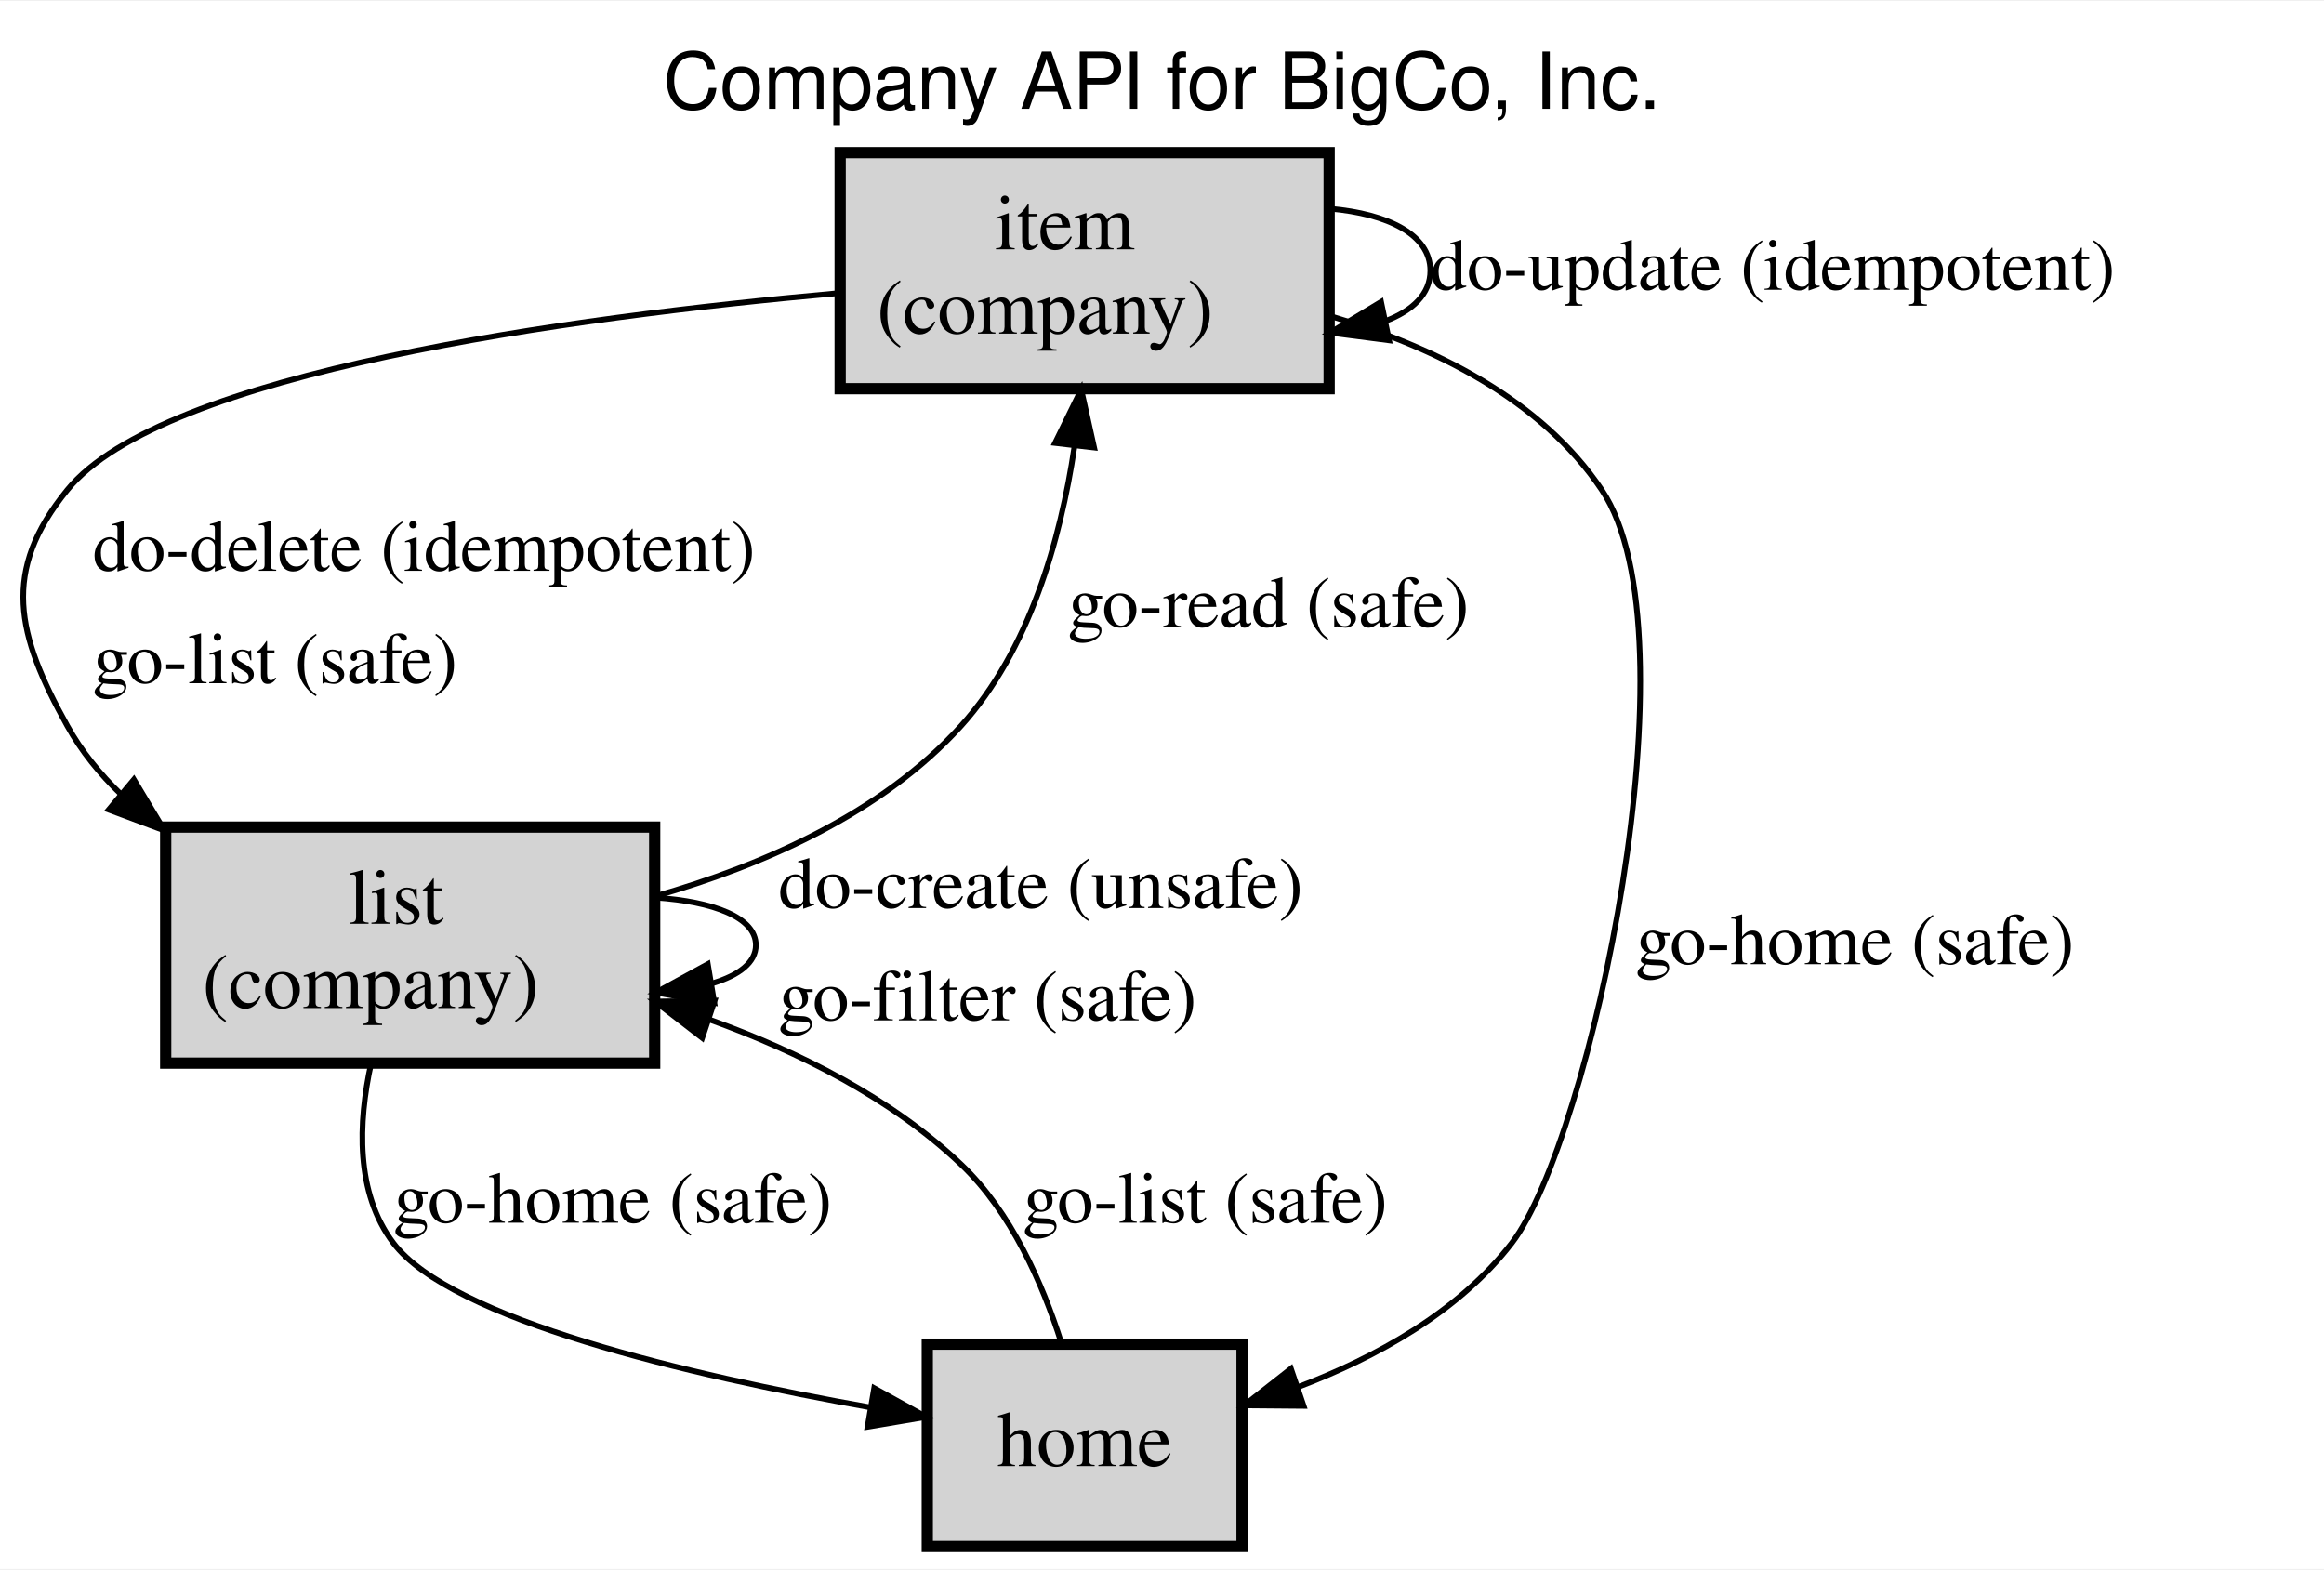
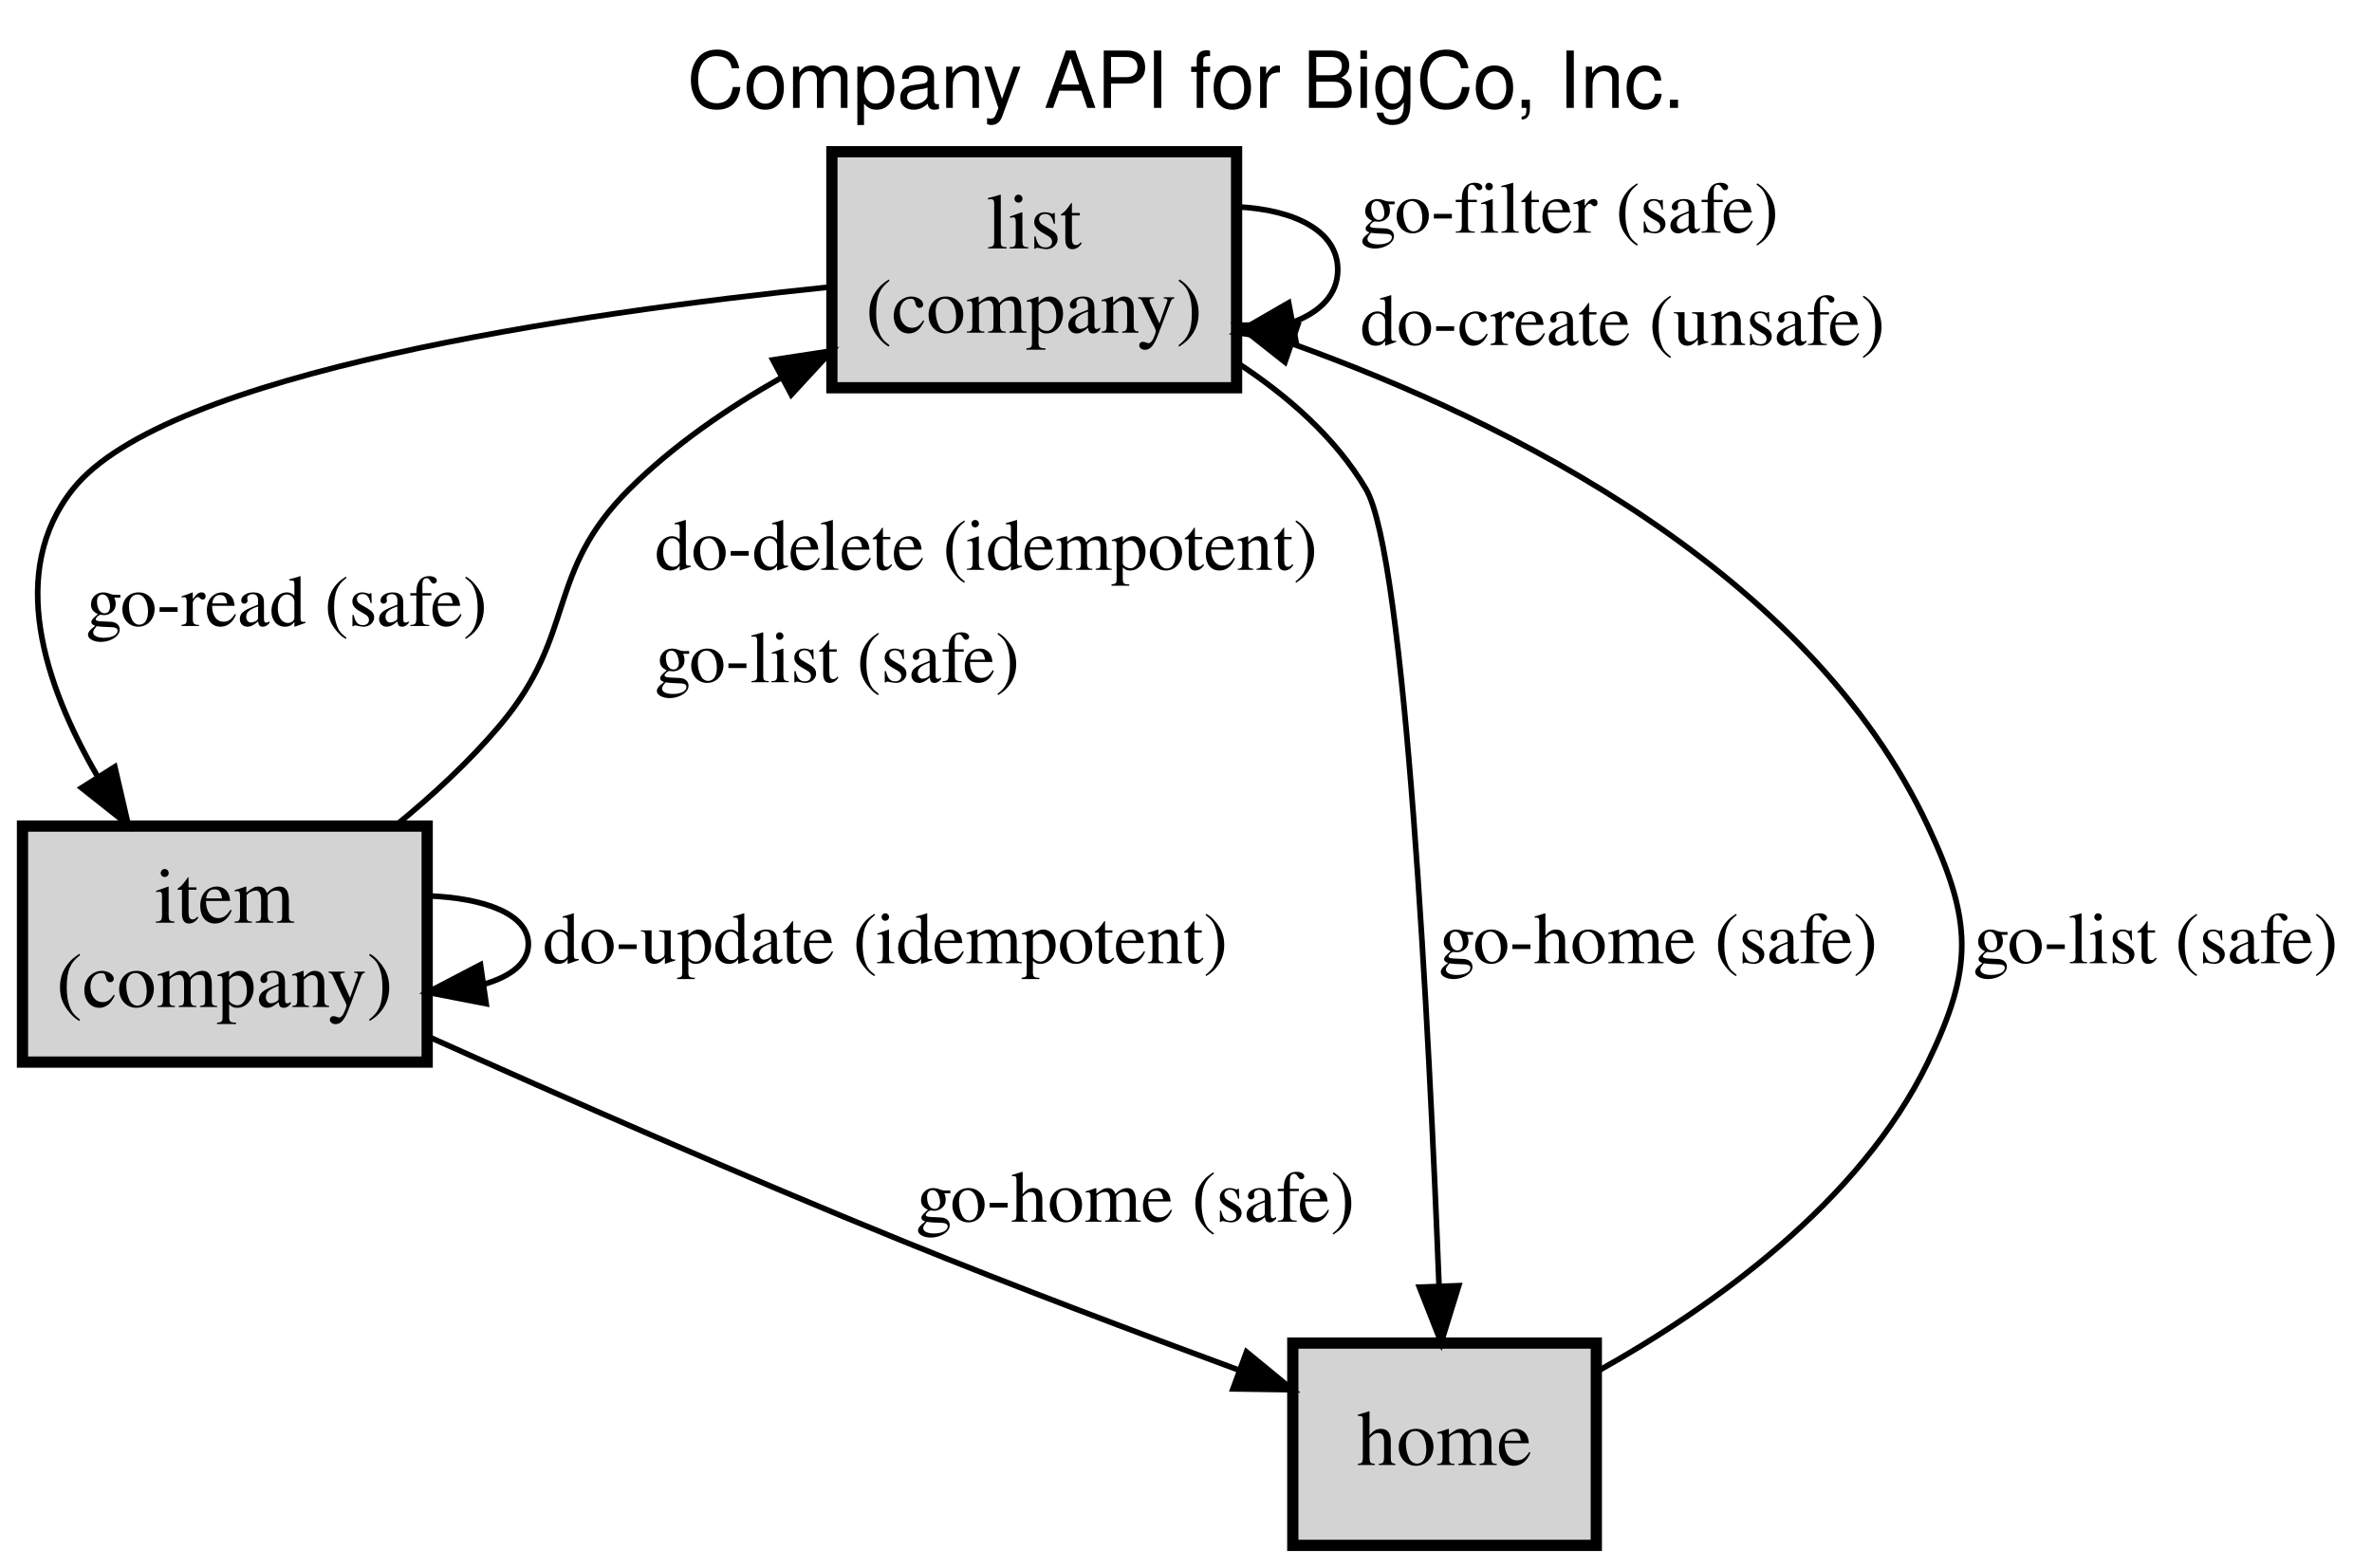
- <svg xmlns="http://www.w3.org/2000/svg" xmlns:xlink="http://www.w3.org/1999/xlink" width="413pt" height="279pt" viewBox="0.00 0.00 413.48 279.00">
+ <svg xmlns="http://www.w3.org/2000/svg" xmlns:xlink="http://www.w3.org/1999/xlink" width="422pt" height="279pt" viewBox="0.00 0.00 422.00 279.00">
  <g id="graph0" class="graph" transform="scale(1 1) rotate(0) translate(4 275)">
    <g id="a_graph0">
      <a xlink:href="index.html" xlink:title="Company API for BigCo, Inc." target="_parent">
-         <polygon fill="white" stroke="transparent" points="-4,4 -4,-275 409.48,-275 409.48,4 -4,4" />
-         <text text-anchor="middle" x="202.74" y="-255.8" font-family="Helvetica,sans-Serif" font-size="14.00">Company API for BigCo, Inc.</text>
+         <polygon fill="#ffffff" stroke="transparent" points="-4,4 -4,-275 418,-275 418,4 -4,4" />
+         <text text-anchor="middle" x="207" y="-255.8" font-family="Helvetica,sans-Serif" font-size="14.00" fill="#000000">Company API for BigCo, Inc.</text>
      </a>
    </g>
    <g id="node1" class="node">
      <g id="a_node1">
+         <a xlink:href="docs/semantic.list.html" xlink:title="&lt;TABLE&gt;" target="_parent">
+           <polygon fill="#d3d3d3" stroke="#000000" stroke-width="2" points="216,-248 144,-248 144,-206 216,-206 216,-248" />
+           <text text-anchor="start" x="171.5" y="-230.8" font-family="Times,serif" font-size="14.00" fill="#000000">list</text>
+           <text text-anchor="start" x="150" y="-215.8" font-family="Times,serif" font-size="14.00" fill="#000000">(company)</text>
+         </a>
+       </g>
+     </g>
+     <g id="edge2" class="edge">
+       <path fill="none" stroke="#000000" d="M216.087,-238.194C226.221,-237.704 234,-233.973 234,-227 234,-222.642 230.961,-219.55 226.208,-217.725" />
+       <polygon fill="#000000" stroke="#000000" points="226.564,-214.23 216.087,-215.806 225.26,-221.107 226.564,-214.23" />
+       <g id="a_edge2_0">
+         <a xlink:href="docs/safe.go-filter.html" xlink:title="&lt;TABLE&gt;">
+           <text text-anchor="start" x="238" y="-233.6" font-family="Times,serif" font-size="13.00" fill="#000000">go-filter (safe)</text>
+         </a>
+       </g>
+       <g id="a_edge2_1">
+         <a xlink:href="docs/unsafe.do-create.html" xlink:title="&lt;TABLE&gt;">
+           <text text-anchor="start" x="238" y="-213.6" font-family="Times,serif" font-size="13.00" fill="#000000">do-create (unsafe)</text>
+         </a>
+       </g>
+     </g>
+     <g id="node2" class="node">
+       <g id="a_node2">
        <a xlink:href="docs/semantic.item.html" xlink:title="&lt;TABLE&gt;" target="_parent">
-           <polygon fill="lightgray" stroke="black" stroke-width="2" points="232.48,-248 145.48,-248 145.48,-206 232.48,-206 232.48,-248" />
-           <text text-anchor="start" x="172.98" y="-230.8" font-family="Times,serif" font-size="14.00">item</text>
-           <text text-anchor="start" x="151.98" y="-215.8" font-family="Times,serif" font-size="14.00">(company)</text>
+           <polygon fill="#d3d3d3" stroke="#000000" stroke-width="2" points="72,-128 0,-128 0,-86 72,-86 72,-128" />
+           <text text-anchor="start" x="23.5" y="-110.8" font-family="Times,serif" font-size="14.00" fill="#000000">item</text>
+           <text text-anchor="start" x="6" y="-95.8" font-family="Times,serif" font-size="14.00" fill="#000000">(company)</text>
        </a>
      </g>
    </g>
    <g id="edge3" class="edge">
      <g id="a_edge3">
-         <a xlink:href="docs/idempotent.do-update.html" xlink:title="do-update (idempotent)" target="_parent">
-           <path fill="none" stroke="black" d="M232.65,-238.03C242.91,-237.12 250.48,-233.45 250.48,-227 250.48,-222.87 247.37,-219.88 242.44,-218.02" />
-           <polygon fill="black" stroke="black" points="243.15,-214.6 232.65,-215.97 241.72,-221.45 243.15,-214.6" />
+         <a xlink:href="docs/safe.go-read.html" xlink:title="go-read (safe)" target="_parent">
+           <path fill="none" stroke="#000000" d="M143.69,-223.934C98.58,-219.285 25.519,-208.71 9,-188 -2.698,-173.333 3.77,-153.371 13.301,-136.934" />
+           <polygon fill="#000000" stroke="#000000" points="16.425,-138.542 18.815,-128.221 10.51,-134.799 16.425,-138.542" />
        </a>
      </g>
      <g id="a_edge3-label">
-         <a xlink:href="docs/idempotent.do-update.html" xlink:title="do-update (idempotent)" target="_parent">
-           <text text-anchor="start" x="250.48" y="-223.6" font-family="Times,serif" font-size="13.00">do-update (idempotent)</text>
-         </a>
-       </g>
-     </g>
-     <g id="node2" class="node">
-       <g id="a_node2">
-         <a xlink:href="docs/semantic.list.html" xlink:title="&lt;TABLE&gt;" target="_parent">
-           <polygon fill="lightgray" stroke="black" stroke-width="2" points="112.48,-128 25.48,-128 25.48,-86 112.48,-86 112.48,-128" />
-           <text text-anchor="start" x="57.98" y="-110.8" font-family="Times,serif" font-size="14.00">list</text>
-           <text text-anchor="start" x="31.98" y="-95.8" font-family="Times,serif" font-size="14.00">(company)</text>
-         </a>
-       </g>
-     </g>
-     <g id="edge4" class="edge">
-       <path fill="none" stroke="black" d="M145.12,-223C97.18,-218.7 24.93,-208.88 7.98,-188 -3.79,-173.51 -1.08,-162.32 7.98,-146 10.49,-141.48 13.78,-137.43 17.55,-133.81" />
-       <polygon fill="black" stroke="black" points="19.82,-136.47 25.27,-127.38 15.34,-131.09 19.82,-136.47" />
-       <g id="a_edge4_0">
-         <a xlink:href="docs/idempotent.do-delete.html" xlink:title="&lt;TABLE&gt;">
-           <text text-anchor="start" x="12.48" y="-173.6" font-family="Times,serif" font-size="13.00">do-delete (idempotent)</text>
-         </a>
-       </g>
-       <g id="a_edge4_1">
-         <a xlink:href="docs/safe.go-list.html" xlink:title="&lt;TABLE&gt;">
-           <text text-anchor="start" x="12.48" y="-153.6" font-family="Times,serif" font-size="13.00">go-list (safe)</text>
+         <a xlink:href="docs/safe.go-read.html" xlink:title="go-read (safe)" target="_parent">
+           <text text-anchor="middle" x="47" y="-163.6" font-family="Times,serif" font-size="13.00" fill="#000000">go-read (safe)</text>
        </a>
      </g>
    </g>
    <g id="node3" class="node">
      <g id="a_node3">
        <a xlink:href="docs/semantic.home.html" xlink:title="home" target="_parent">
-           <polygon fill="lightgray" stroke="black" stroke-width="2" points="216.98,-36 160.98,-36 160.98,0 216.98,0 216.98,-36" />
-           <text text-anchor="middle" x="188.98" y="-14.3" font-family="Times,serif" font-size="14.00">home</text>
+           <polygon fill="#d3d3d3" stroke="#000000" stroke-width="2" points="280,-36 226,-36 226,0 280,0 280,-36" />
+           <text text-anchor="middle" x="253" y="-14.3" font-family="Times,serif" font-size="14.00" fill="#000000">home</text>
        </a>
      </g>
    </g>
-     <g id="edge2" class="edge">
-       <g id="a_edge2">
+     <g id="edge4" class="edge">
+       <g id="a_edge4">
        <a xlink:href="docs/safe.go-home.html" xlink:title="go-home (safe)" target="_parent">
-           <path fill="none" stroke="black" d="M232.86,-218.87C250.92,-213.54 270.12,-204.23 280.98,-188 298.3,-162.11 278.95,-72.16 264.98,-54 255.55,-41.74 240.83,-33.63 226.84,-28.33" />
-           <polygon fill="black" stroke="black" points="227.94,-25.01 217.34,-25.1 225.68,-31.64 227.94,-25.01" />
+           <path fill="none" stroke="#000000" d="M216.075,-210.47C225.002,-204.642 233.559,-197.193 239,-188 246.035,-176.115 250.251,-91.283 252.021,-46.126" />
+           <polygon fill="#000000" stroke="#000000" points="255.52,-46.213 252.4,-36.088 248.525,-45.949 255.52,-46.213" />
        </a>
      </g>
-       <g id="a_edge2-label">
+       <g id="a_edge4-label">
        <a xlink:href="docs/safe.go-home.html" xlink:title="go-home (safe)" target="_parent">
-           <text text-anchor="start" x="286.98" y="-103.6" font-family="Times,serif" font-size="13.00">go-home (safe)</text>
+           <text text-anchor="middle" x="291" y="-103.6" font-family="Times,serif" font-size="13.00" fill="#000000">go-home (safe)</text>
        </a>
      </g>
    </g>
    <g id="edge6" class="edge">
-       <g id="a_edge6">
-         <a xlink:href="docs/safe.go-read.html" xlink:title="go-read (safe)" target="_parent">
-           <path fill="none" stroke="black" d="M112.62,-115.71C131.71,-121.18 152.91,-130.43 166.98,-146 179.18,-159.5 184.69,-179.16 187.15,-195.61" />
-           <polygon fill="black" stroke="black" points="183.71,-196.34 188.37,-205.86 190.67,-195.52 183.71,-196.34" />
+       <path fill="none" stroke="#000000" d="M66.459,-128.144C73.027,-133.516 79.608,-139.596 85,-146 98.707,-162.281 92.917,-172.986 108,-188 115.791,-195.755 125.445,-202.384 135.125,-207.859" />
+       <polygon fill="#000000" stroke="#000000" points="133.497,-210.957 143.97,-212.562 136.783,-204.777 133.497,-210.957" />
+       <g id="a_edge6_2">
+         <a xlink:href="docs/idempotent.do-delete.html" xlink:title="&lt;TABLE&gt;">
+           <text text-anchor="start" x="112.5" y="-173.6" font-family="Times,serif" font-size="13.00" fill="#000000">do-delete (idempotent)</text>
        </a>
      </g>
-       <g id="a_edge6-label">
-         <a xlink:href="docs/safe.go-read.html" xlink:title="go-read (safe)" target="_parent">
-           <text text-anchor="start" x="185.98" y="-163.6" font-family="Times,serif" font-size="13.00">go-read (safe)</text>
-         </a>
-       </g>
-     </g>
-     <g id="edge7" class="edge">
-       <path fill="none" stroke="black" d="M112.65,-115.45C122.91,-114.76 130.48,-111.94 130.48,-107 130.48,-103.91 127.52,-101.65 122.8,-100.22" />
-       <polygon fill="black" stroke="black" points="123.09,-96.72 112.65,-98.55 121.94,-103.63 123.09,-96.72" />
-       <g id="a_edge7_2">
-         <a xlink:href="docs/unsafe.do-create.html" xlink:title="&lt;TABLE&gt;">
-           <text text-anchor="start" x="134.48" y="-113.6" font-family="Times,serif" font-size="13.00">do-create (unsafe)</text>
-         </a>
-       </g>
-       <g id="a_edge7_3">
-         <a xlink:href="docs/safe.go-filter.html" xlink:title="&lt;TABLE&gt;">
-           <text text-anchor="start" x="134.48" y="-93.6" font-family="Times,serif" font-size="13.00">go-filter (safe)</text>
+       <g id="a_edge6_3">
+         <a xlink:href="docs/safe.go-list.html" xlink:title="&lt;TABLE&gt;">
+           <text text-anchor="start" x="112.5" y="-153.6" font-family="Times,serif" font-size="13.00" fill="#000000">go-list (safe)</text>
        </a>
      </g>
    </g>
    <g id="edge5" class="edge">
      <g id="a_edge5">
-         <a xlink:href="docs/safe.go-home.html" xlink:title="go-home (safe)" target="_parent">
-           <path fill="none" stroke="black" d="M62.02,-85.92C59.71,-75.43 59.22,-62.95 65.98,-54 76.27,-40.37 118.62,-30.48 150.77,-24.76" />
-           <polygon fill="black" stroke="black" points="151.53,-28.18 160.8,-23.05 150.35,-21.28 151.53,-28.18" />
+         <a xlink:href="docs/idempotent.do-update.html" xlink:title="do-update (idempotent)" target="_parent">
+           <path fill="none" stroke="#000000" d="M72.087,-115.582C82.221,-115.207 90,-112.346 90,-107 90,-103.659 86.961,-101.288 82.208,-99.889" />
+           <polygon fill="#000000" stroke="#000000" points="82.487,-96.393 72.087,-98.418 81.48,-103.32 82.487,-96.393" />
        </a>
      </g>
      <g id="a_edge5-label">
+         <a xlink:href="docs/idempotent.do-update.html" xlink:title="do-update (idempotent)" target="_parent">
+           <text text-anchor="middle" x="153.5" y="-103.6" font-family="Times,serif" font-size="13.00" fill="#000000">do-update (idempotent)</text>
+         </a>
+       </g>
+     </g>
+     <g id="edge7" class="edge">
+       <g id="a_edge7">
        <a xlink:href="docs/safe.go-home.html" xlink:title="go-home (safe)" target="_parent">
-           <text text-anchor="start" x="65.98" y="-57.6" font-family="Times,serif" font-size="13.00">go-home (safe)</text>
+           <path fill="none" stroke="#000000" d="M72.052,-90.599C95.997,-79.857 128.209,-65.694 157,-54 176.481,-46.088 198.423,-37.812 216.408,-31.194" />
+           <polygon fill="#000000" stroke="#000000" points="217.764,-34.424 225.952,-27.7 215.358,-27.851 217.764,-34.424" />
+         </a>
+       </g>
+       <g id="a_edge7-label">
+         <a xlink:href="docs/safe.go-home.html" xlink:title="go-home (safe)" target="_parent">
+           <text text-anchor="middle" x="198" y="-57.6" font-family="Times,serif" font-size="13.00" fill="#000000">go-home (safe)</text>
        </a>
      </g>
    </g>
    <g id="edge1" class="edge">
      <g id="a_edge1">
        <a xlink:href="docs/safe.go-list.html" xlink:title="go-list (safe)" target="_parent">
-           <path fill="none" stroke="black" d="M184.78,-36.39C181.48,-46.76 175.91,-59.53 166.98,-68 154.59,-79.76 138.17,-88 122.31,-93.72" />
-           <polygon fill="black" stroke="black" points="120.94,-90.49 112.55,-96.96 123.15,-97.13 120.94,-90.49" />
+           <path fill="none" stroke="#000000" d="M280.282,-31.021C300.621,-42.388 326.89,-60.987 339,-86 347.134,-102.801 346.918,-111.096 339,-128 317.829,-173.2 264.886,-199.788 225.881,-213.834" />
+           <polygon fill="#000000" stroke="#000000" points="224.607,-210.571 216.293,-217.138 226.887,-217.189 224.607,-210.571" />
        </a>
      </g>
      <g id="a_edge1-label">
        <a xlink:href="docs/safe.go-list.html" xlink:title="go-list (safe)" target="_parent">
-           <text text-anchor="start" x="177.98" y="-57.6" font-family="Times,serif" font-size="13.00">go-list (safe)</text>
+           <text text-anchor="middle" x="379.5" y="-103.6" font-family="Times,serif" font-size="13.00" fill="#000000">go-list (safe)</text>
        </a>
      </g>
    </g>
  </g>
</svg>
